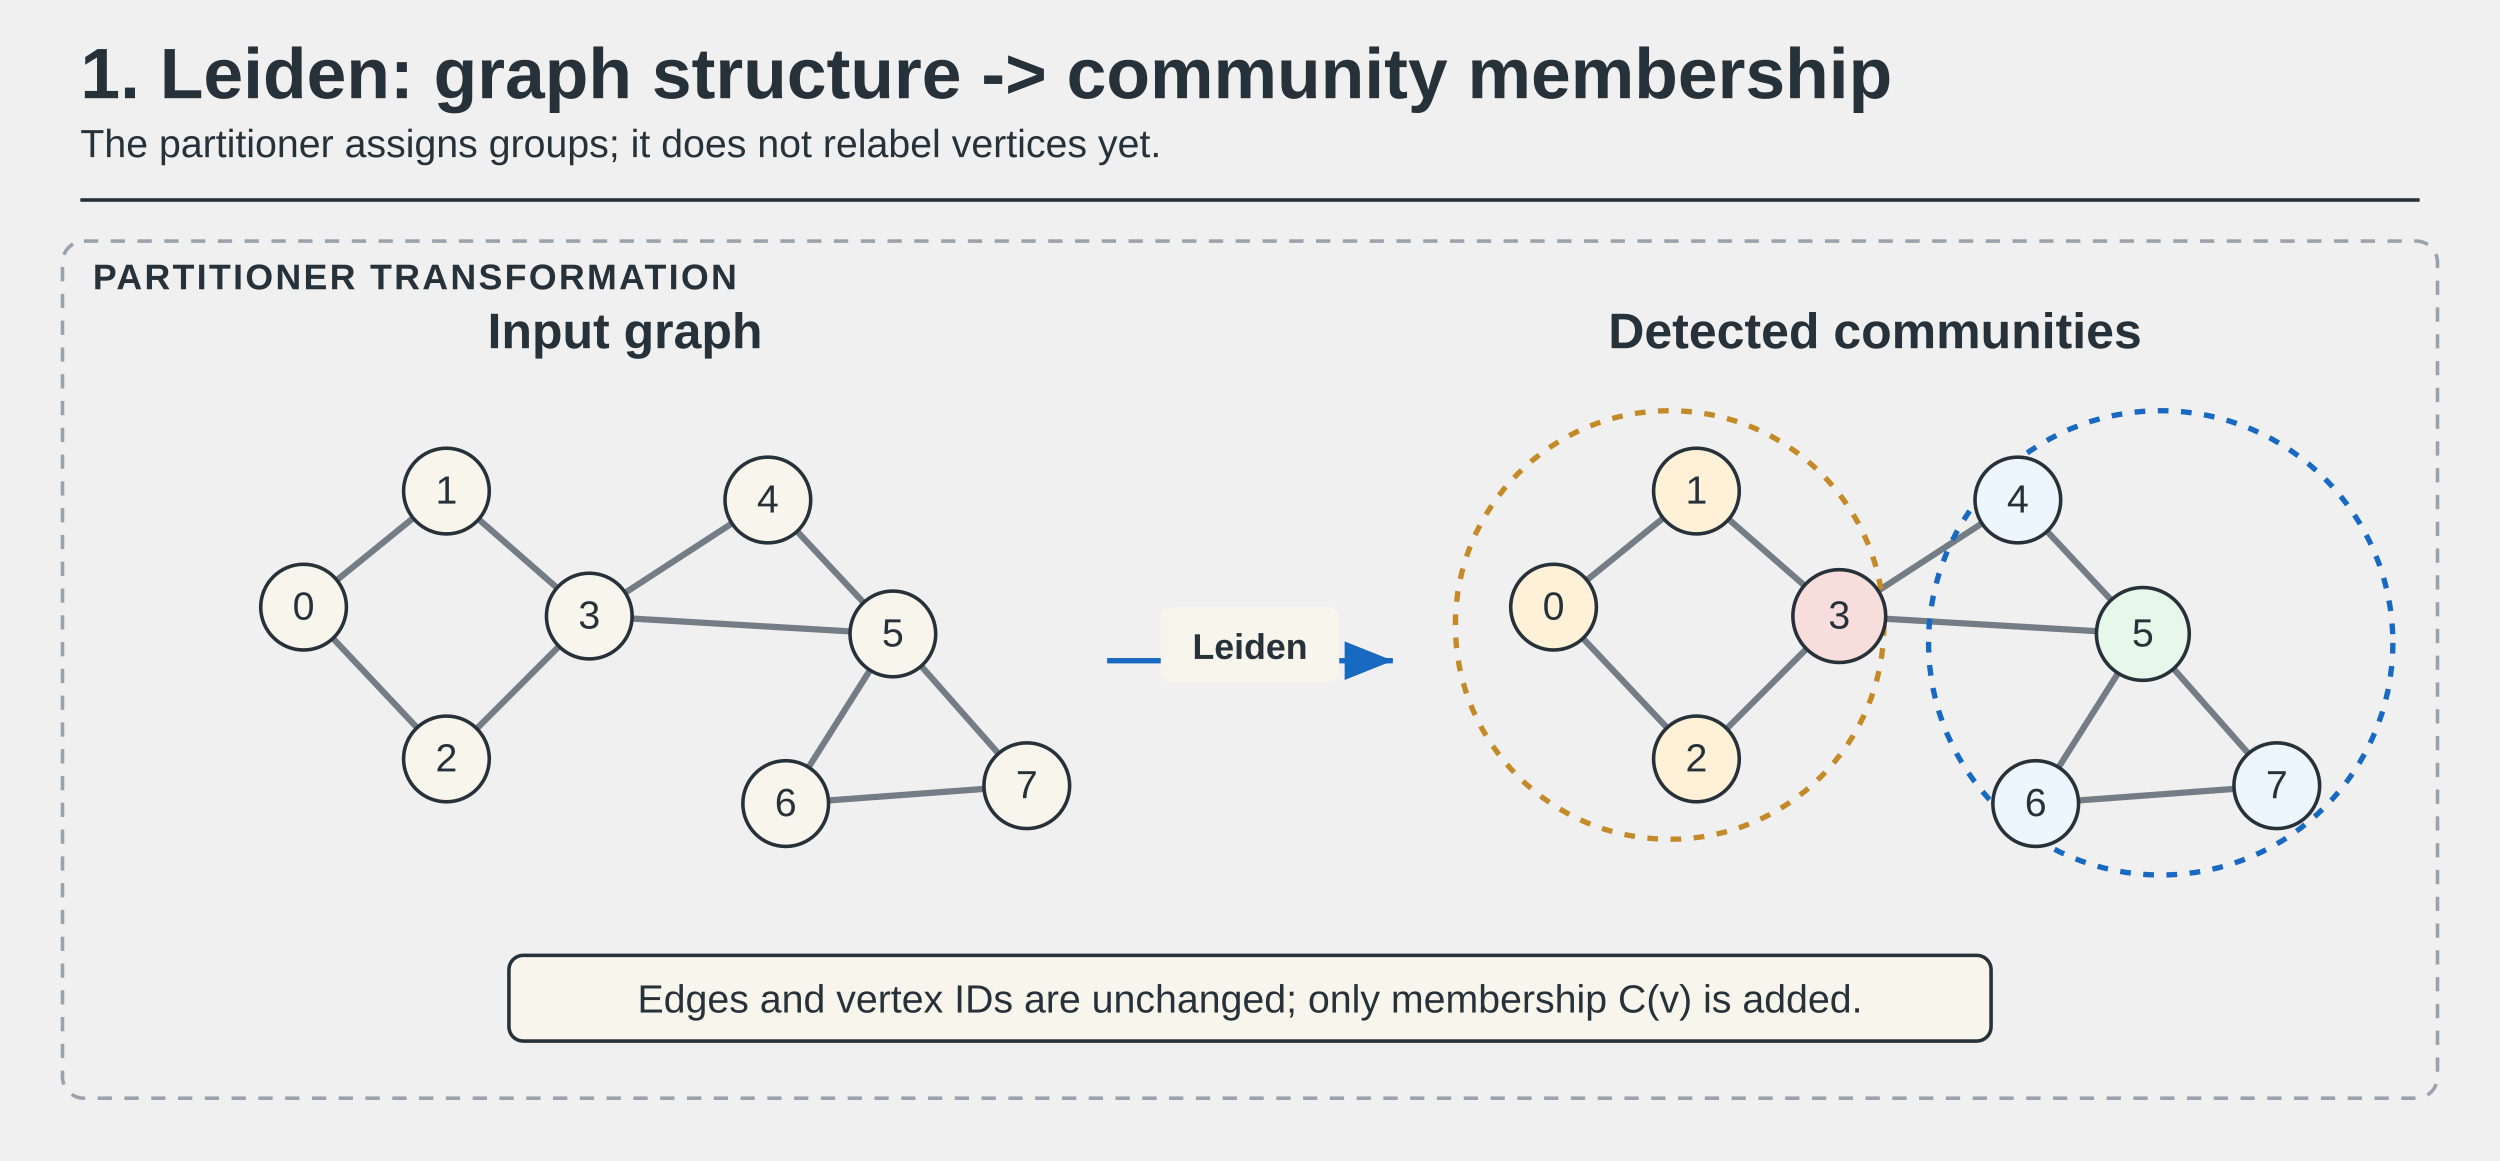
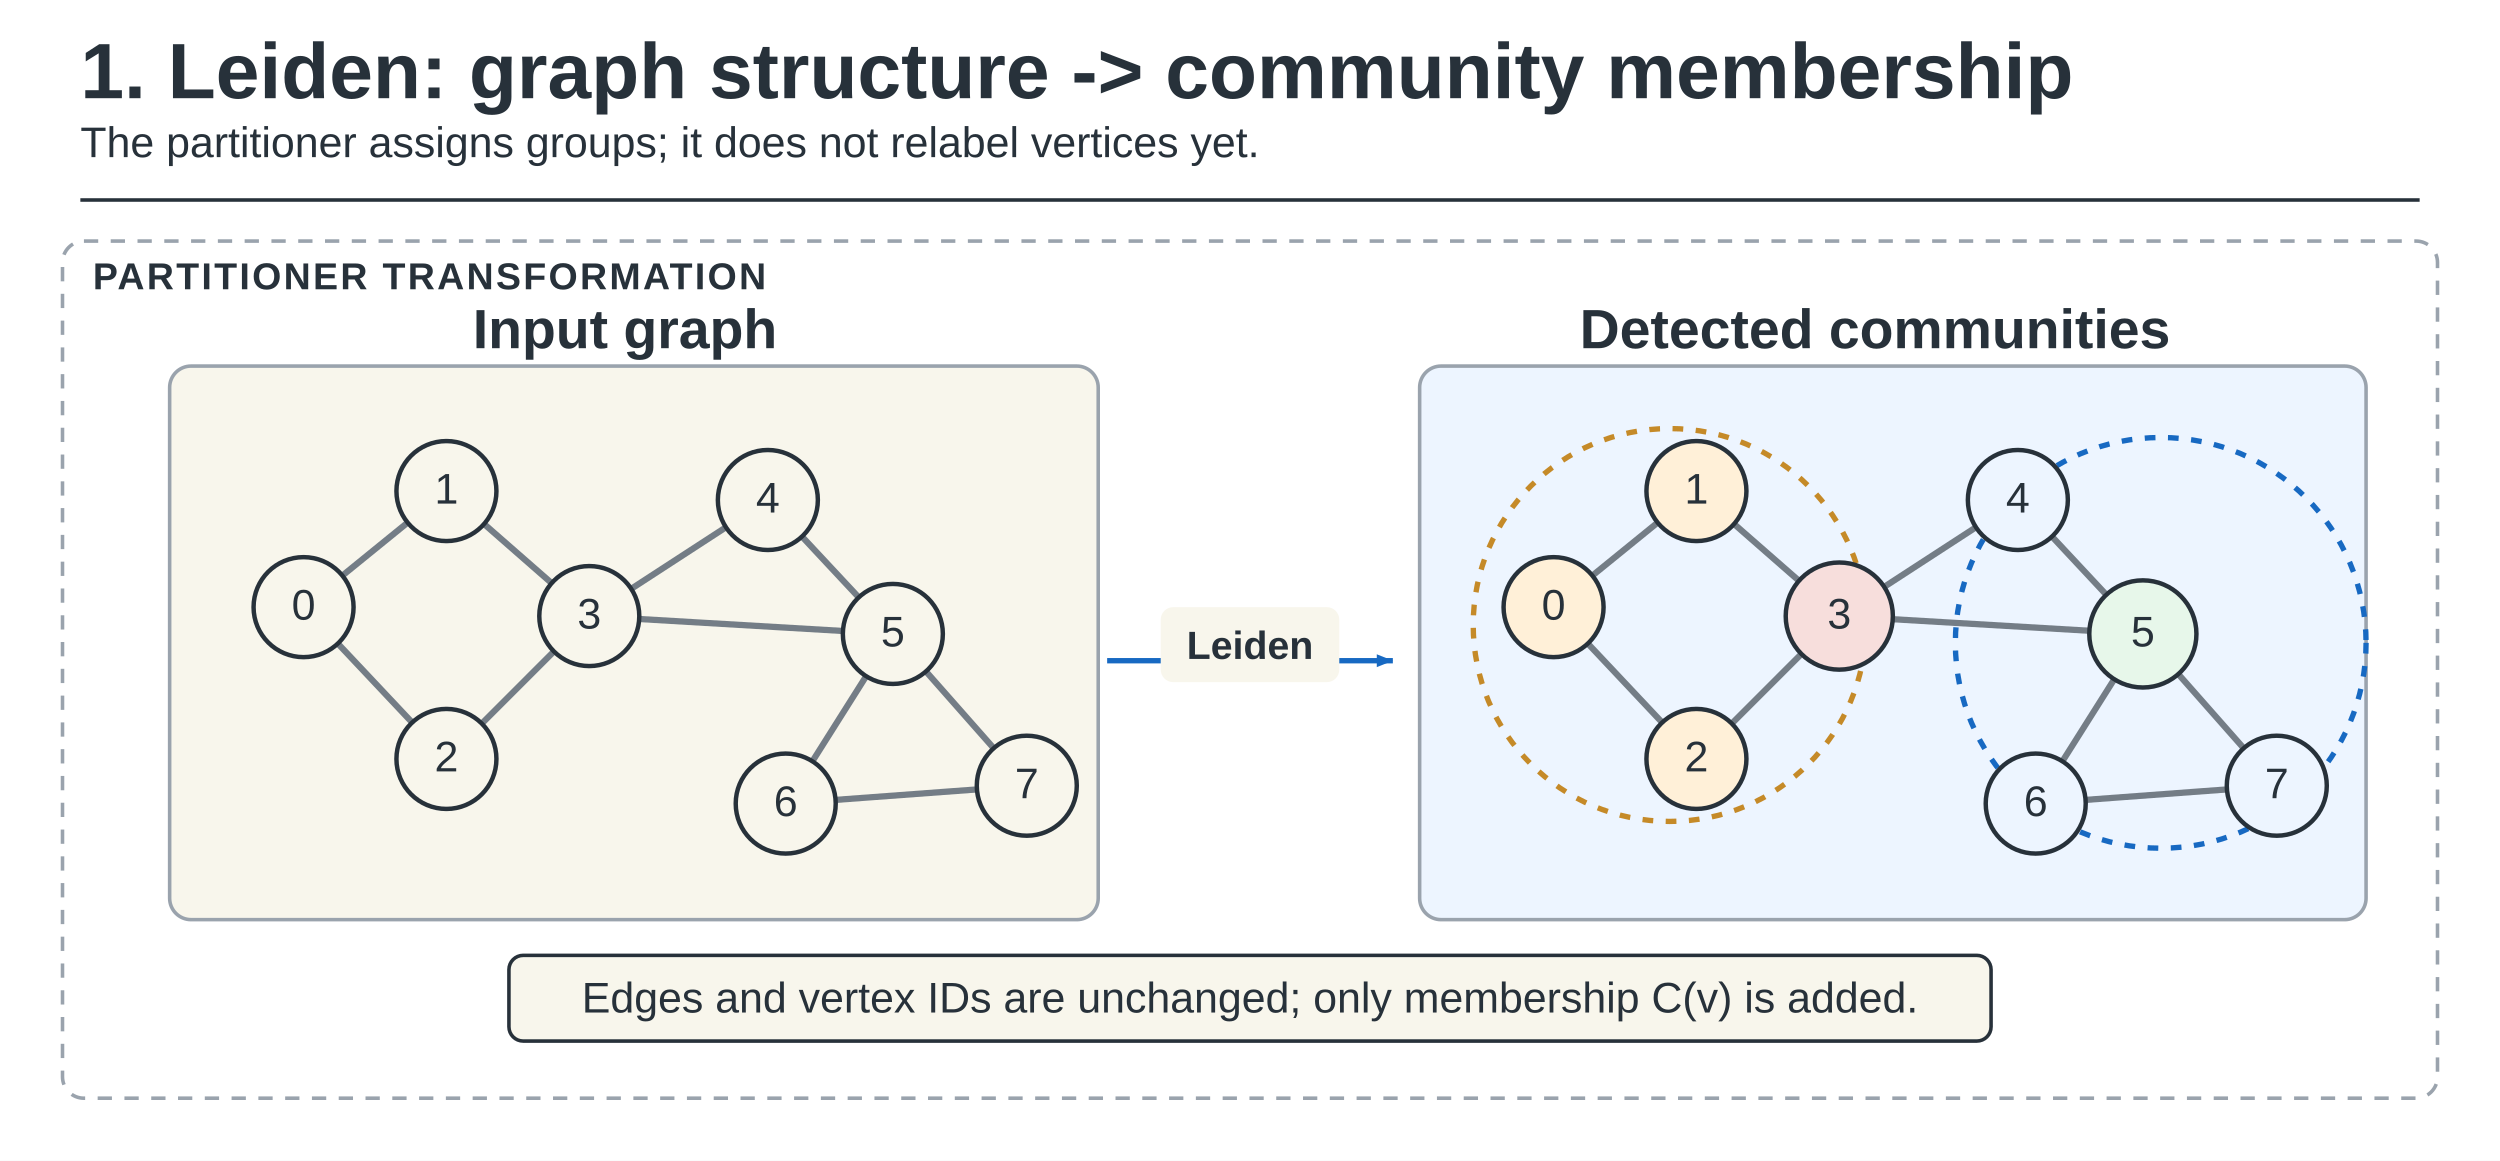
<svg xmlns="http://www.w3.org/2000/svg" width="1400" height="650" viewBox="0 0 1400 650" role="img" aria-labelledby="title desc" fill="#27313A">
  <defs>
-     <marker id="arrow" viewBox="0 0 10 8" markerWidth="9" markerHeight="8" refX="10" refY="4" orient="auto">
+     <marker id="arrow" viewBox="0 0 10 8" markerWidth="9" markerHeight="8" refX="10" refY="4" orient="auto" markerUnits="userSpaceOnUse">
      <path d="M0 0 L10 4 L0 8 Z" fill="#1769C2" />
    </marker>
    <style>
      :root{color-scheme:light dark}
      @media(prefers-color-scheme:dark){
        [fill="#27313A"]{fill:#ECE7DD}[stroke="#27313A"]{stroke:#ECE7DD}
+         [fill="#FFFFFF"]{fill:#1E2327}
        [fill="#F8F6EC"]{fill:#252A2E}[fill="#EDF5FF"]{fill:#273846}
        [fill="#E7F7EA"]{fill:#24382A}[fill="#FFF0D8"]{fill:#3B3122}
        [fill="#F7DEDC"]{fill:#3D292A}[fill="#EEE9FF"]{fill:#302C3C}
        [stroke="#9AA3AD"]{stroke:#747D86}
      }
      .sans{font-family:Arial,Helvetica,sans-serif}
-       .title{font-size:40px;font-weight:700}.subtitle{font-size:22px}
-       .domain{font-size:20px;font-weight:700;letter-spacing:1.3px}
-       .heading{font-size:28px;font-weight:700}.body{font-size:22px}
-       .label{font-size:20px;font-weight:700}
+       .title{font-size:44px;font-weight:700}.subtitle{font-size:24px}
+       .domain{font-size:21px;font-weight:700;letter-spacing:1.3px}
+       .heading{font-size:31px;font-weight:700}.body{font-size:24px}
+       .label{font-size:22px;font-weight:700}
      .edge{stroke:#747D86;stroke-width:3.5}
-       .node{stroke:#27313A;stroke-width:2}
+       .node{stroke:#27313A;stroke-width:2.5}
      .flow{fill:none;stroke:#1769C2;stroke-width:3;marker-end:url(#arrow)}
+       .graph-panel{stroke:#9AA3AD;stroke-width:2}
    </style>
  </defs>
+   <rect width="1400" height="650" fill="#FFFFFF" />
  <text x="45" y="55" class="sans title">1. Leiden: graph structure -&gt; community membership</text>
  <text x="45" y="88" class="sans subtitle">The partitioner assigns groups; it does not relabel vertices yet.</text>
  <line x1="45" y1="112" x2="1355" y2="112" stroke="#27313A" stroke-width="2" />
  <rect x="35" y="135" width="1330" height="480" rx="12" fill="none" stroke="#9AA3AD" stroke-width="2" stroke-dasharray="8 7" />
  <text x="52" y="162" class="sans domain">PARTITIONER TRANSFORMATION</text>
  <text x="350" y="195" text-anchor="middle" class="sans heading">Input graph</text>
  <text x="1050" y="195" text-anchor="middle" class="sans heading">Detected communities</text>
+   <rect x="95" y="205" width="520" height="310" rx="12" fill="#F8F6EC" class="graph-panel" />
+   <rect x="795" y="205" width="530" height="310" rx="12" fill="#EDF5FF" class="graph-panel" />
  <g transform="translate(0 40)">
    <g class="edge">
      <line x1="170" y1="300" x2="250" y2="235" />
      <line x1="170" y1="300" x2="250" y2="385" />
      <line x1="250" y1="235" x2="330" y2="305" />
      <line x1="250" y1="385" x2="330" y2="305" />
      <line x1="330" y1="305" x2="430" y2="240" />
      <line x1="330" y1="305" x2="500" y2="315" />
      <line x1="430" y1="240" x2="500" y2="315" />
      <line x1="500" y1="315" x2="440" y2="410" />
      <line x1="500" y1="315" x2="575" y2="400" />
      <line x1="440" y1="410" x2="575" y2="400" />
      <line x1="870" y1="300" x2="950" y2="235" />
      <line x1="870" y1="300" x2="950" y2="385" />
      <line x1="950" y1="235" x2="1030" y2="305" />
      <line x1="950" y1="385" x2="1030" y2="305" />
      <line x1="1030" y1="305" x2="1130" y2="240" />
      <line x1="1030" y1="305" x2="1200" y2="315" />
      <line x1="1130" y1="240" x2="1200" y2="315" />
      <line x1="1200" y1="315" x2="1140" y2="410" />
      <line x1="1200" y1="315" x2="1275" y2="400" />
      <line x1="1140" y1="410" x2="1275" y2="400" />
    </g>
    <g class="sans body" text-anchor="middle">
-       <circle cx="170" cy="300" r="24" fill="#F8F6EC" class="node" />
+       <circle cx="170" cy="300" r="28" fill="#F8F6EC" class="node" />
      <text x="170" y="307">0</text>
-       <circle cx="250" cy="235" r="24" fill="#F8F6EC" class="node" />
+       <circle cx="250" cy="235" r="28" fill="#F8F6EC" class="node" />
      <text x="250" y="242">1</text>
-       <circle cx="250" cy="385" r="24" fill="#F8F6EC" class="node" />
+       <circle cx="250" cy="385" r="28" fill="#F8F6EC" class="node" />
      <text x="250" y="392">2</text>
-       <circle cx="330" cy="305" r="24" fill="#F8F6EC" class="node" />
+       <circle cx="330" cy="305" r="28" fill="#F8F6EC" class="node" />
      <text x="330" y="312">3</text>
-       <circle cx="430" cy="240" r="24" fill="#F8F6EC" class="node" />
+       <circle cx="430" cy="240" r="28" fill="#F8F6EC" class="node" />
      <text x="430" y="247">4</text>
-       <circle cx="500" cy="315" r="24" fill="#F8F6EC" class="node" />
+       <circle cx="500" cy="315" r="28" fill="#F8F6EC" class="node" />
      <text x="500" y="322">5</text>
-       <circle cx="440" cy="410" r="24" fill="#F8F6EC" class="node" />
+       <circle cx="440" cy="410" r="28" fill="#F8F6EC" class="node" />
      <text x="440" y="417">6</text>
-       <circle cx="575" cy="400" r="24" fill="#F8F6EC" class="node" />
+       <circle cx="575" cy="400" r="28" fill="#F8F6EC" class="node" />
      <text x="575" y="407">7</text>
    </g>
    <path d="M620 330 H780" class="flow" />
    <rect x="650" y="300" width="100" height="42" rx="7" fill="#F8F6EC" />
    <text x="700" y="329" text-anchor="middle" class="sans label">Leiden</text>
-     <circle cx="935" cy="310" r="120" fill="none" stroke="#C58A28" stroke-width="3" stroke-dasharray="6 7" />
-     <circle cx="1210" cy="320" r="130" fill="none" stroke="#1769C2" stroke-width="3" stroke-dasharray="6 7" />
+     <circle cx="935" cy="310" r="110" fill="none" stroke="#C58A28" stroke-width="3" stroke-dasharray="6 7" />
+     <circle cx="1210" cy="320" r="115" fill="none" stroke="#1769C2" stroke-width="3" stroke-dasharray="6 7" />
    <g class="sans body" text-anchor="middle">
-       <circle cx="870" cy="300" r="24" fill="#FFF0D8" class="node" />
+       <circle cx="870" cy="300" r="28" fill="#FFF0D8" class="node" />
      <text x="870" y="307">0</text>
-       <circle cx="950" cy="235" r="24" fill="#FFF0D8" class="node" />
+       <circle cx="950" cy="235" r="28" fill="#FFF0D8" class="node" />
      <text x="950" y="242">1</text>
-       <circle cx="950" cy="385" r="24" fill="#FFF0D8" class="node" />
+       <circle cx="950" cy="385" r="28" fill="#FFF0D8" class="node" />
      <text x="950" y="392">2</text>
-       <circle cx="1030" cy="305" r="26" fill="#F7DEDC" class="node" />
+       <circle cx="1030" cy="305" r="30" fill="#F7DEDC" class="node" />
      <text x="1030" y="312">3</text>
-       <circle cx="1130" cy="240" r="24" fill="#EDF5FF" class="node" />
+       <circle cx="1130" cy="240" r="28" fill="#EDF5FF" class="node" />
      <text x="1130" y="247">4</text>
-       <circle cx="1200" cy="315" r="26" fill="#E7F7EA" class="node" />
+       <circle cx="1200" cy="315" r="30" fill="#E7F7EA" class="node" />
      <text x="1200" y="322">5</text>
-       <circle cx="1140" cy="410" r="24" fill="#EDF5FF" class="node" />
+       <circle cx="1140" cy="410" r="28" fill="#EDF5FF" class="node" />
      <text x="1140" y="417">6</text>
-       <circle cx="1275" cy="400" r="24" fill="#EDF5FF" class="node" />
+       <circle cx="1275" cy="400" r="28" fill="#EDF5FF" class="node" />
      <text x="1275" y="407">7</text>
    </g>
  </g>
  <rect x="285" y="535" width="830" height="48" rx="8" fill="#F8F6EC" stroke="#27313A" stroke-width="2" />
  <text x="700" y="567" text-anchor="middle" class="sans body">Edges and vertex IDs are unchanged; only membership C(v) is added.</text>
</svg>
